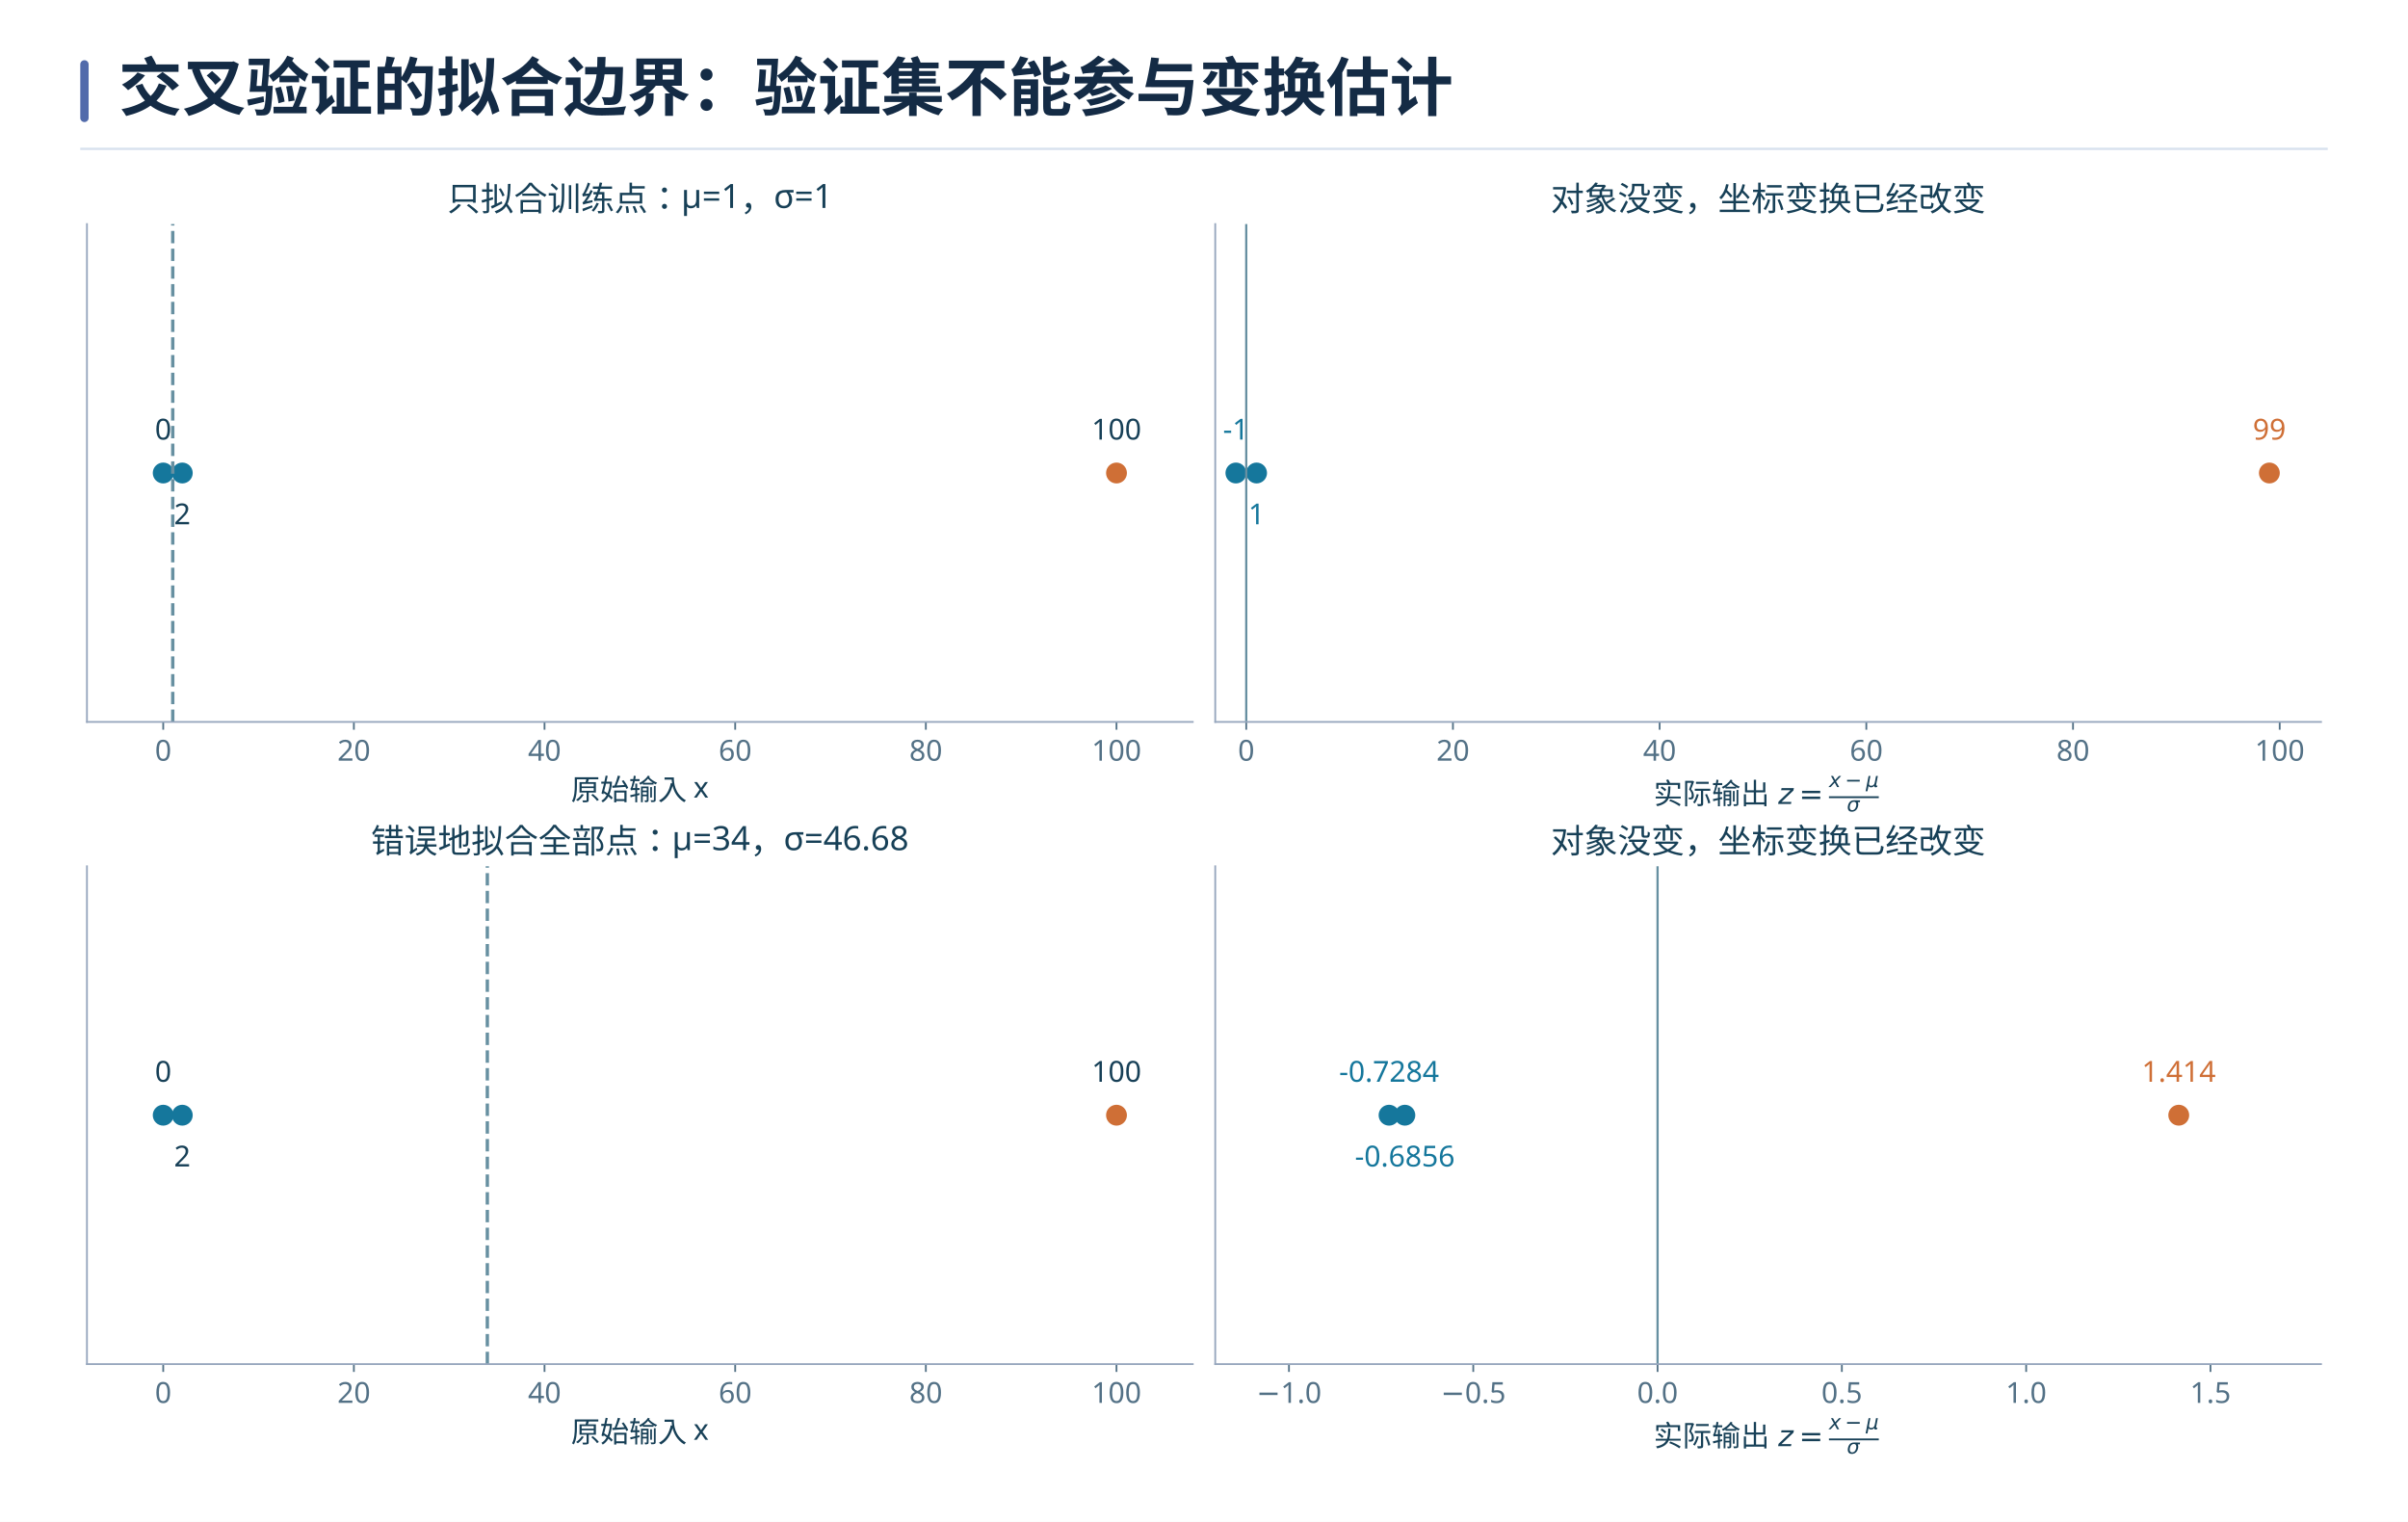
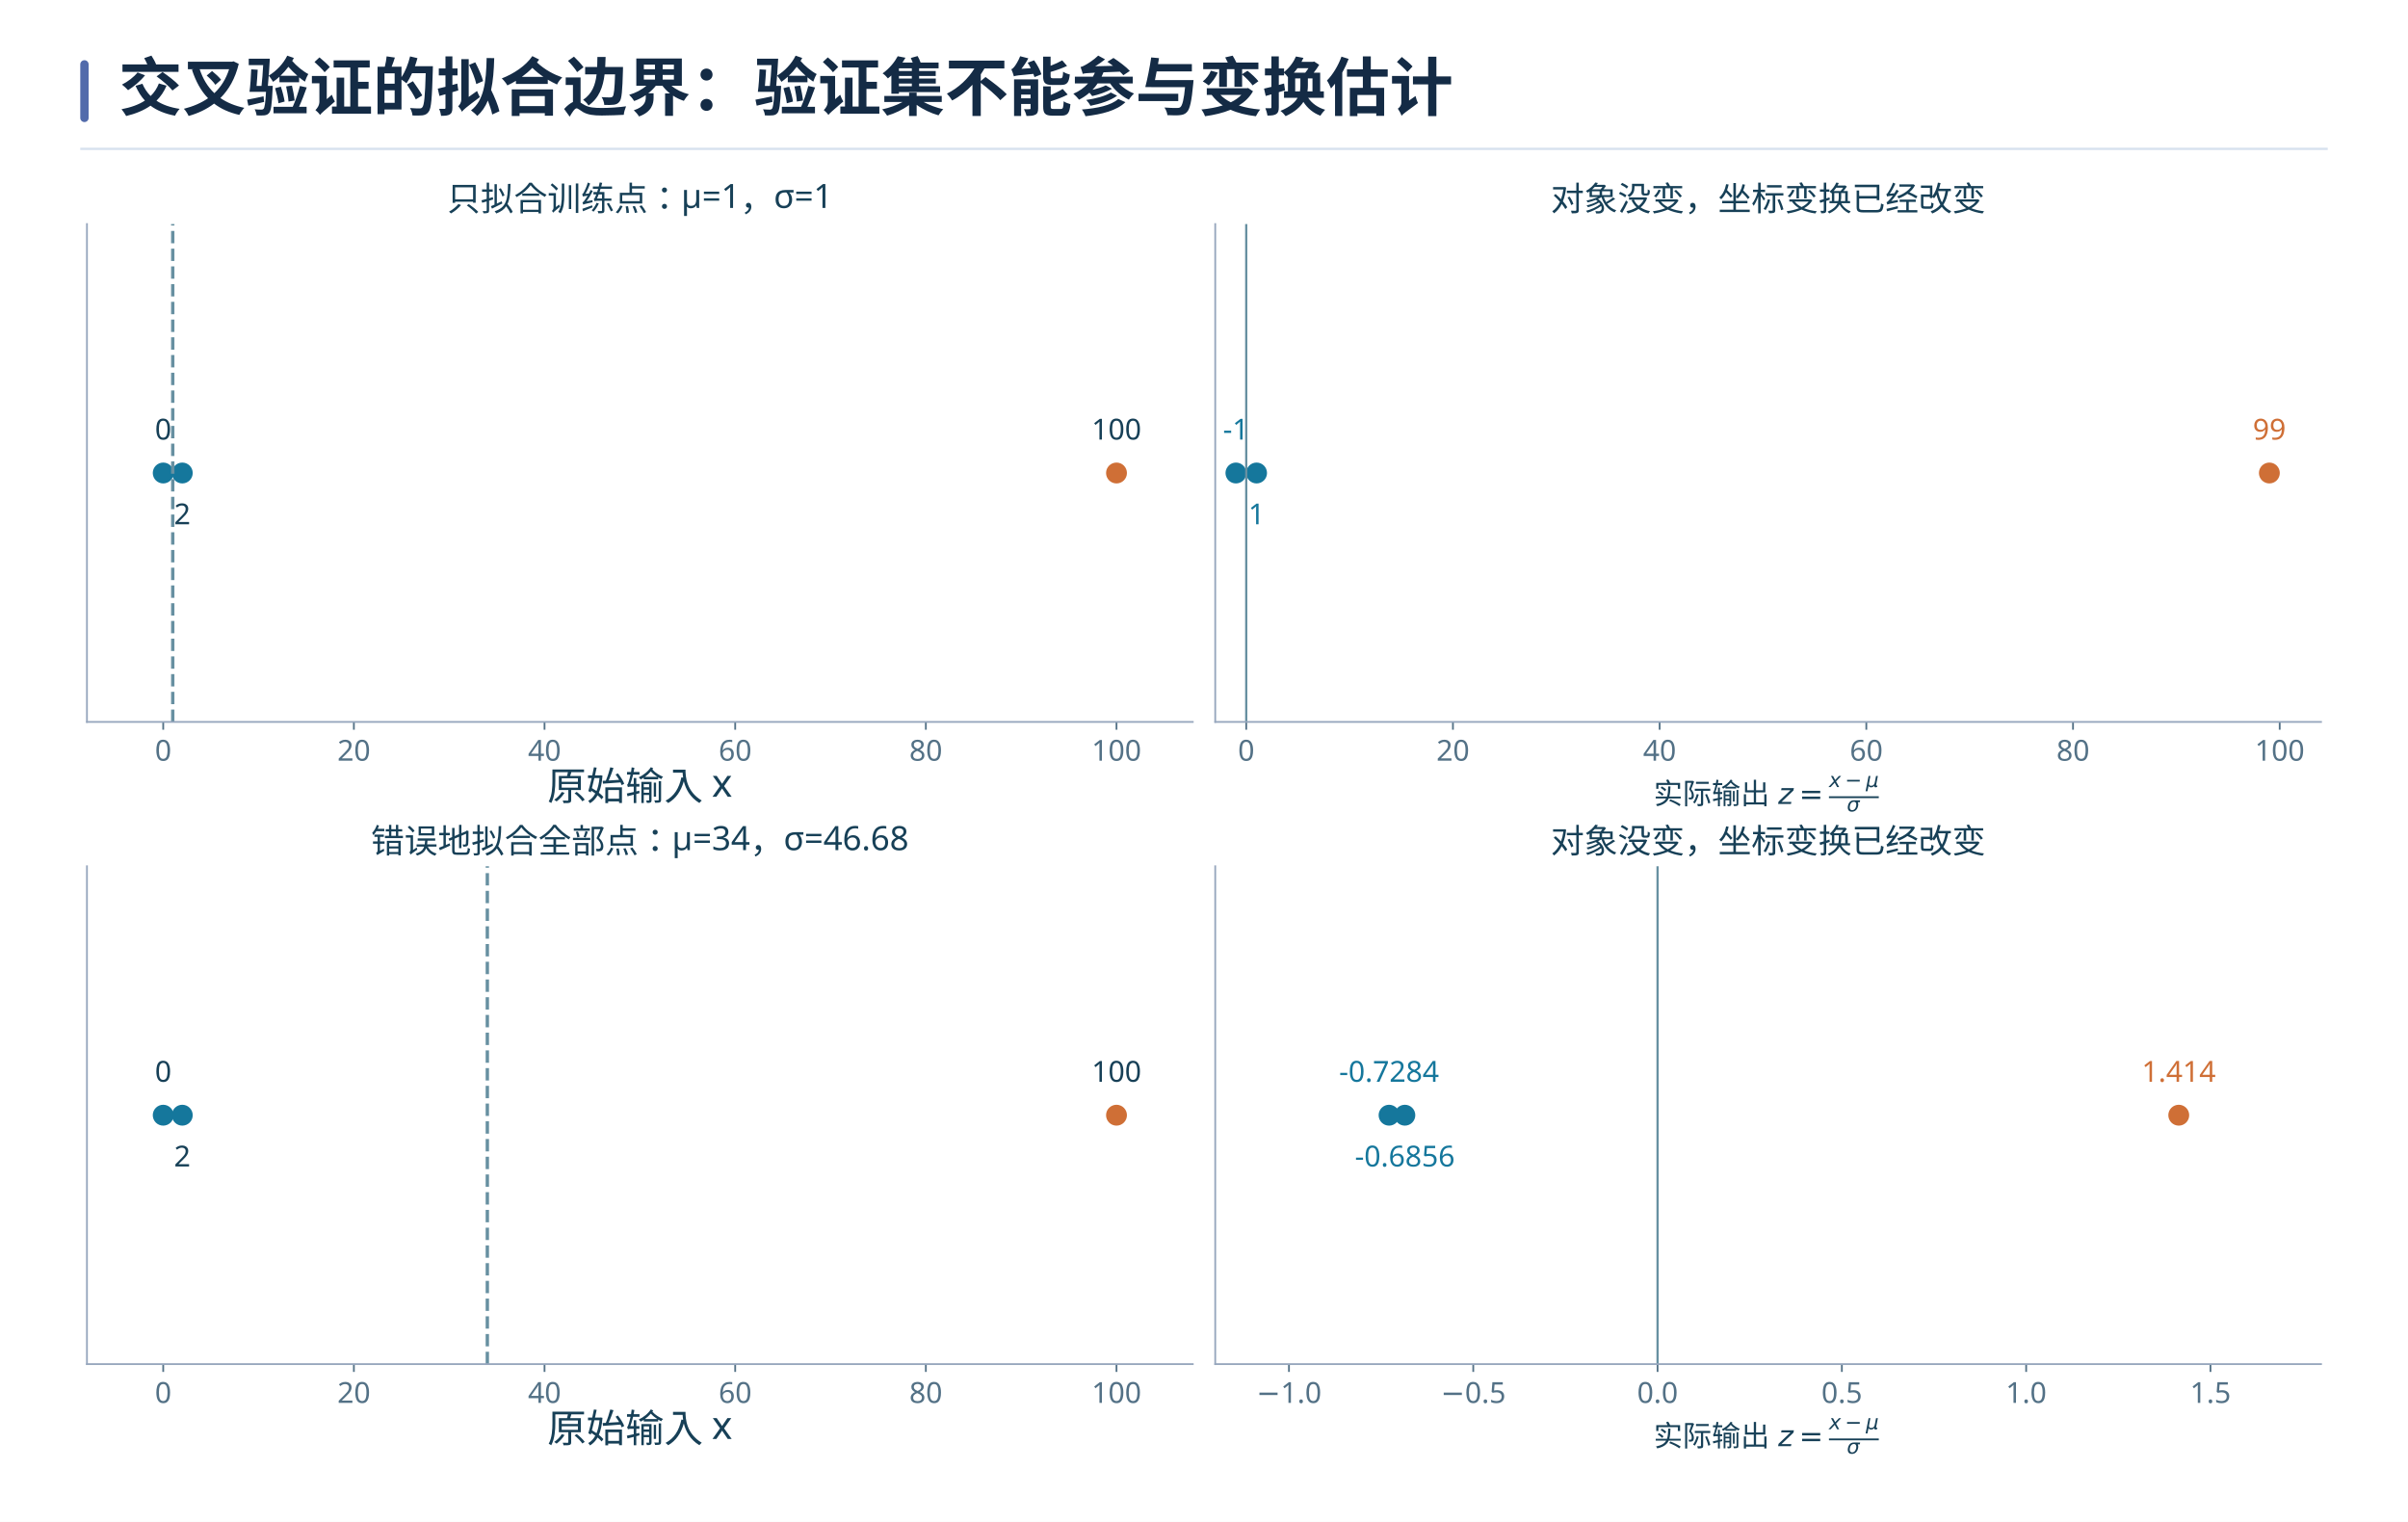
<svg xmlns="http://www.w3.org/2000/svg" xmlns:xlink="http://www.w3.org/1999/xlink" width="1440" height="910" viewBox="0 0 1440 910" role="img" aria-labelledby="book-plate-title">
  <rect width="1440" height="910" fill="#ffffff" />
  <g font-family="Microsoft YaHei, Noto Sans CJK SC, Arial, sans-serif">
    <rect x="48" y="36" width="5" height="37" rx="2.5" fill="#526bab" />
    <text x="71" y="66" font-size="38" font-weight="700" fill="#142b45">交叉验证的拟合边界：验证集不能参与变换估计</text>
    <path d="M48 89 H1392" stroke="#d7e1ee" stroke-width="1.4" />
  </g>
  <svg width="1344" height="768" viewBox="0 0 1008 576" version="1.1" x="48" y="106" overflow="hidden">
    <defs>
      <style type="text/css">*{stroke-linejoin: round; stroke-linecap: butt}</style>
    </defs>
    <g id="figure_1">
      <g id="patch_1">
        <path d="M 0 576 L 1008 576 L 1008 0 L 0 0 z " style="fill: #ffffff" />
      </g>
      <g id="axes_1">
        <g id="patch_2">
          <path d="M 3 244.256 L 498.96 244.256 L 498.96 20.991 L 3 20.991 z " style="fill: #ffffff" />
        </g>
        <g id="PathCollection_1">
          <defs>
            <path id="mc27ac53681" d="M 0 4.183 C 1.109 4.183 2.174 3.743 2.958 2.958 C 3.743 2.174 4.183 1.109 4.183 0 C 4.183 -1.109 3.743 -2.174 2.958 -2.958 C 2.174 -3.743 1.109 -4.183 0 -4.183 C -1.109 -4.183 -2.174 -3.743 -2.958 -2.958 C -3.743 -2.174 -4.183 -1.109 -4.183 0 C -4.183 1.109 -3.743 2.174 -2.958 2.958 C -2.174 3.743 -1.109 4.183 0 4.183 z " style="stroke: #15779c" />
          </defs>
          <g clip-path="url(#p30f805424d)">
            <use xlink:href="#mc27ac53681" x="37.204" y="132.624" style="fill: #15779c; stroke: #15779c" />
            <use xlink:href="#mc27ac53681" x="45.755" y="132.624" style="fill: #15779c; stroke: #15779c" />
          </g>
        </g>
        <g id="PathCollection_2">
          <defs>
            <path id="maf6f6023a9" d="M 0 4.183 C 1.109 4.183 2.174 3.743 2.958 2.958 C 3.743 2.174 4.183 1.109 4.183 0 C 4.183 -1.109 3.743 -2.174 2.958 -2.958 C 2.174 -3.743 1.109 -4.183 0 -4.183 C -1.109 -4.183 -2.174 -3.743 -2.958 -2.958 C -3.743 -2.174 -4.183 -1.109 -4.183 0 C -4.183 1.109 -3.743 2.174 -2.958 2.958 C -2.174 3.743 -1.109 4.183 0 4.183 z " style="stroke: #cf6f36" />
          </defs>
          <g clip-path="url(#p30f805424d)">
            <use xlink:href="#maf6f6023a9" x="464.756" y="132.624" style="fill: #cf6f36; stroke: #cf6f36" />
          </g>
        </g>
        <g id="matplotlib.axis_1">
          <g id="xtick_1">
            <g id="line2d_1">
              <defs>
                <path id="m1bde48a609" d="M 0 0 L 0 3.5 " style="stroke: #537186; stroke-width: 0.8" />
              </defs>
              <g>
                <use xlink:href="#m1bde48a609" x="37.204" y="244.256" style="fill: #537186; stroke: #537186; stroke-width: 0.8" />
              </g>
            </g>
            <g id="text_1">
              <text style="font-size: 13px; font-family: 'Microsoft YaHei'; text-anchor: middle; fill: #537186" x="37.204" y="261.648" transform="rotate(-0 37.20436 261.648)">0</text>
            </g>
          </g>
          <g id="xtick_2">
            <g id="line2d_2">
              <g>
                <use xlink:href="#m1bde48a609" x="122.715" y="244.256" style="fill: #537186; stroke: #537186; stroke-width: 0.8" />
              </g>
            </g>
            <g id="text_2">
              <text style="font-size: 13px; font-family: 'Microsoft YaHei'; text-anchor: middle; fill: #537186" x="122.715" y="261.648" transform="rotate(-0 122.7147 261.648)">20</text>
            </g>
          </g>
          <g id="xtick_3">
            <g id="line2d_3">
              <g>
                <use xlink:href="#m1bde48a609" x="208.225" y="244.256" style="fill: #537186; stroke: #537186; stroke-width: 0.8" />
              </g>
            </g>
            <g id="text_3">
              <text style="font-size: 13px; font-family: 'Microsoft YaHei'; text-anchor: middle; fill: #537186" x="208.225" y="261.648" transform="rotate(-0 208.225 261.648)">40</text>
            </g>
          </g>
          <g id="xtick_4">
            <g id="line2d_4">
              <g>
                <use xlink:href="#m1bde48a609" x="293.735" y="244.256" style="fill: #537186; stroke: #537186; stroke-width: 0.8" />
              </g>
            </g>
            <g id="text_4">
              <text style="font-size: 13px; font-family: 'Microsoft YaHei'; text-anchor: middle; fill: #537186" x="293.735" y="261.648" transform="rotate(-0 293.7353 261.648)">60</text>
            </g>
          </g>
          <g id="xtick_5">
            <g id="line2d_5">
              <g>
                <use xlink:href="#m1bde48a609" x="379.246" y="244.256" style="fill: #537186; stroke: #537186; stroke-width: 0.8" />
              </g>
            </g>
            <g id="text_5">
              <text style="font-size: 13px; font-family: 'Microsoft YaHei'; text-anchor: middle; fill: #537186" x="379.246" y="261.648" transform="rotate(-0 379.2456 261.648)">80</text>
            </g>
          </g>
          <g id="xtick_6">
            <g id="line2d_6">
              <g>
                <use xlink:href="#m1bde48a609" x="464.756" y="244.256" style="fill: #537186; stroke: #537186; stroke-width: 0.8" />
              </g>
            </g>
            <g id="text_6">
              <text style="font-size: 13px; font-family: 'Microsoft YaHei'; text-anchor: middle; fill: #537186" x="464.756" y="261.648" transform="rotate(-0 464.7559 261.648)">100</text>
            </g>
          </g>
          <g id="text_7">
-             <text style="font-size: 13px; font-family: 'Microsoft YaHei'; text-anchor: middle; fill: #174057" x="250.98" y="279.272" transform="rotate(-0 250.9801 279.2716)">原始输入 x</text>
+             <text style="font-size: 17.46px; font-family: 'Microsoft YaHei'; text-anchor: middle; fill: #174057" x="250.98" y="279.272" transform="rotate(-0 250.9801 279.2716)">原始输入 x</text>
          </g>
        </g>
        <g id="matplotlib.axis_2" />
        <g id="line2d_7">
          <path d="M 41.48 244.256 L 41.48 20.991 " clip-path="url(#p30f805424d)" style="fill: none; stroke-dasharray: 5.55,2.4; stroke-dashoffset: 0; stroke: #6790a1; stroke-width: 1.5" />
        </g>
        <g id="patch_3">
          <path d="M 3 244.256 L 3 20.991 " style="fill: none; stroke: #96a6bd; stroke-width: 0.8; stroke-linejoin: miter; stroke-linecap: square" />
        </g>
        <g id="patch_4">
          <path d="M 3 244.256 L 498.96 244.256 " style="fill: none; stroke: #96a6bd; stroke-width: 0.8; stroke-linejoin: miter; stroke-linecap: square" />
        </g>
        <g id="text_8">
          <text style="font-size: 13px; font-family: 'Microsoft YaHei'; text-anchor: middle; fill: #174057" x="37.204" y="117.624" transform="rotate(-0 37.20436 117.6235)">0</text>
        </g>
        <g id="text_9">
          <text style="font-size: 13px; font-family: 'Microsoft YaHei'; text-anchor: middle; fill: #174057" x="45.755" y="155.624" transform="rotate(-0 45.75539 155.6235)">2</text>
        </g>
        <g id="text_10">
          <text style="font-size: 13px; font-family: 'Microsoft YaHei'; text-anchor: middle; fill: #174057" x="464.756" y="117.624" transform="rotate(-0 464.7559 117.6235)">100</text>
        </g>
        <g id="text_11">
          <text style="font-size: 15px; font-family: 'Microsoft YaHei'; text-anchor: middle; fill: #174057" x="250.98" y="14.991" transform="rotate(-0 250.9801 14.99086)">只拟合训练点：μ=1，σ=1</text>
        </g>
      </g>
      <g id="axes_2">
        <g id="patch_5">
          <path d="M 509.04 244.256 L 1005 244.256 L 1005 20.991 L 509.04 20.991 z " style="fill: #ffffff" />
        </g>
        <g id="PathCollection_3">
          <defs>
            <path id="C0_0_fd7e478683" d="M 0 4.183 C 1.109 4.183 2.174 3.743 2.958 2.958 C 3.743 2.174 4.183 1.109 4.183 -0 C 4.183 -1.109 3.743 -2.174 2.958 -2.958 C 2.174 -3.743 1.109 -4.183 0 -4.183 C -1.109 -4.183 -2.174 -3.743 -2.958 -2.958 C -3.743 -2.174 -4.183 -1.109 -4.183 0 C -4.183 1.109 -3.743 2.174 -2.958 2.958 C -2.174 3.743 -1.109 4.183 0 4.183 z " />
          </defs>
          <g clip-path="url(#p807c20717e)">
            <use xlink:href="#C0_0_fd7e478683" x="518.31" y="132.624" style="fill: #15779c; stroke: #15779c" />
          </g>
          <g clip-path="url(#p807c20717e)">
            <use xlink:href="#C0_0_fd7e478683" x="527.581" y="132.624" style="fill: #15779c; stroke: #15779c" />
          </g>
          <g clip-path="url(#p807c20717e)">
            <use xlink:href="#C0_0_fd7e478683" x="981.824" y="132.624" style="fill: #cf6f36; stroke: #cf6f36" />
          </g>
        </g>
        <g id="matplotlib.axis_3">
          <g id="xtick_7">
            <g id="line2d_8">
              <g>
                <use xlink:href="#m1bde48a609" x="522.945" y="244.256" style="fill: #537186; stroke: #537186; stroke-width: 0.8" />
              </g>
            </g>
            <g id="text_12">
              <text style="font-size: 13px; font-family: 'Microsoft YaHei'; text-anchor: middle; fill: #537186" x="522.945" y="261.648" transform="rotate(-0 522.9454 261.648)">0</text>
            </g>
          </g>
          <g id="xtick_8">
            <g id="line2d_9">
              <g>
                <use xlink:href="#m1bde48a609" x="615.648" y="244.256" style="fill: #537186; stroke: #537186; stroke-width: 0.8" />
              </g>
            </g>
            <g id="text_13">
              <text style="font-size: 13px; font-family: 'Microsoft YaHei'; text-anchor: middle; fill: #537186" x="615.648" y="261.648" transform="rotate(-0 615.6482 261.648)">20</text>
            </g>
          </g>
          <g id="xtick_9">
            <g id="line2d_10">
              <g>
                <use xlink:href="#m1bde48a609" x="708.351" y="244.256" style="fill: #537186; stroke: #537186; stroke-width: 0.8" />
              </g>
            </g>
            <g id="text_14">
              <text style="font-size: 13px; font-family: 'Microsoft YaHei'; text-anchor: middle; fill: #537186" x="708.351" y="261.648" transform="rotate(-0 708.3509 261.648)">40</text>
            </g>
          </g>
          <g id="xtick_10">
            <g id="line2d_11">
              <g>
                <use xlink:href="#m1bde48a609" x="801.054" y="244.256" style="fill: #537186; stroke: #537186; stroke-width: 0.8" />
              </g>
            </g>
            <g id="text_15">
              <text style="font-size: 13px; font-family: 'Microsoft YaHei'; text-anchor: middle; fill: #537186" x="801.054" y="261.648" transform="rotate(-0 801.0537 261.648)">60</text>
            </g>
          </g>
          <g id="xtick_11">
            <g id="line2d_12">
              <g>
                <use xlink:href="#m1bde48a609" x="893.756" y="244.256" style="fill: #537186; stroke: #537186; stroke-width: 0.8" />
              </g>
            </g>
            <g id="text_16">
              <text style="font-size: 13px; font-family: 'Microsoft YaHei'; text-anchor: middle; fill: #537186" x="893.756" y="261.648" transform="rotate(-0 893.7564 261.648)">80</text>
            </g>
          </g>
          <g id="xtick_12">
            <g id="line2d_13">
              <g>
                <use xlink:href="#m1bde48a609" x="986.459" y="244.256" style="fill: #537186; stroke: #537186; stroke-width: 0.8" />
              </g>
            </g>
            <g id="text_17">
              <text style="font-size: 13px; font-family: 'Microsoft YaHei'; text-anchor: middle; fill: #537186" x="986.459" y="261.648" transform="rotate(-0 986.4592 261.648)">100</text>
            </g>
          </g>
          <g id="text_18">
            <g style="fill: #174057" transform="translate(705.6699 281.4898)">
              <text>
                <tspan x="0" y="-0.436" style="font-size: 13px; font-family: 'Microsoft YaHei'; fill: #174057">实</tspan>
                <tspan x="13" y="-0.436" style="font-size: 13px; font-family: 'Microsoft YaHei'; fill: #174057">际</tspan>
                <tspan x="26" y="-0.436" style="font-size: 13px; font-family: 'Microsoft YaHei'; fill: #174057">输</tspan>
                <tspan x="39" y="-0.436" style="font-size: 13px; font-family: 'Microsoft YaHei'; fill: #174057">出</tspan>
                <tspan x="52" y="-0.436" style="font-size: 13px; font-family: 'Microsoft YaHei'; fill: #174057"> </tspan>
                <tspan x="55.847" y="-0.436" style="font-style: oblique; font-size: 13px; font-family: 'DejaVu Sans'; fill: #174057">z</tspan>
                <tspan x="65.203" y="-0.436" style="font-size: 13px; font-family: 'DejaVu Sans'; fill: #174057">=</tspan>
                <tspan x="78.628" y="-8.023" style="font-style: oblique; font-size: 9.1px; font-family: 'DejaVu Sans'; fill: #174057">x</tspan>
                <tspan x="86.628" y="2.908" style="font-style: oblique; font-size: 9.1px; font-family: 'DejaVu Sans'; fill: #174057">σ</tspan>
                <tspan x="95.184" y="-8.023" style="font-style: oblique; font-size: 9.1px; font-family: 'DejaVu Sans'; fill: #174057">μ</tspan>
                <tspan x="85.787" y="-8.023" style="font-size: 9.1px; font-family: 'DejaVu Sans'; fill: #174057">−</tspan>
              </text>
              <rect x="78.628" y="-3.881" width="22.346" height="0.812" />
            </g>
          </g>
        </g>
        <g id="matplotlib.axis_4" />
        <g id="line2d_14">
          <path d="M 522.945 244.256 L 522.945 20.991 " clip-path="url(#p807c20717e)" style="fill: none; stroke: #6790a1; stroke-linecap: square" />
        </g>
        <g id="patch_6">
          <path d="M 509.04 244.256 L 509.04 20.991 " style="fill: none; stroke: #96a6bd; stroke-width: 0.8; stroke-linejoin: miter; stroke-linecap: square" />
        </g>
        <g id="patch_7">
          <path d="M 509.04 244.256 L 1005 244.256 " style="fill: none; stroke: #96a6bd; stroke-width: 0.8; stroke-linejoin: miter; stroke-linecap: square" />
        </g>
        <g id="text_19">
          <text style="font-size: 13px; font-family: 'Microsoft YaHei'; text-anchor: middle; fill: #15779c" x="518.31" y="117.624" transform="rotate(-0 518.3103 117.6235)">-1</text>
        </g>
        <g id="text_20">
          <text style="font-size: 13px; font-family: 'Microsoft YaHei'; text-anchor: middle; fill: #15779c" x="527.581" y="155.624" transform="rotate(-0 527.5806 155.6235)">1</text>
        </g>
        <g id="text_21">
          <text style="font-size: 13px; font-family: 'Microsoft YaHei'; text-anchor: middle; fill: #cf6f36" x="981.824" y="117.624" transform="rotate(-0 981.8241 117.6235)">99</text>
        </g>
        <g id="text_22">
          <text style="font-size: 15px; font-family: 'Microsoft YaHei'; text-anchor: middle; fill: #174057" x="757.02" y="14.991" transform="rotate(-0 757.0199 14.99086)">对象没变，坐标变换已经改变</text>
        </g>
      </g>
      <g id="axes_3">
        <g id="patch_8">
          <path d="M 3 532.256 L 498.96 532.256 L 498.96 308.991 L 3 308.991 z " style="fill: #ffffff" />
        </g>
        <g id="PathCollection_4">
          <g clip-path="url(#p3cd3c41c37)">
            <use xlink:href="#mc27ac53681" x="37.204" y="420.624" style="fill: #15779c; stroke: #15779c" />
            <use xlink:href="#mc27ac53681" x="45.755" y="420.624" style="fill: #15779c; stroke: #15779c" />
          </g>
        </g>
        <g id="PathCollection_5">
          <g clip-path="url(#p3cd3c41c37)">
            <use xlink:href="#maf6f6023a9" x="464.756" y="420.624" style="fill: #cf6f36; stroke: #cf6f36" />
          </g>
        </g>
        <g id="matplotlib.axis_5">
          <g id="xtick_13">
            <g id="line2d_15">
              <g>
                <use xlink:href="#m1bde48a609" x="37.204" y="532.256" style="fill: #537186; stroke: #537186; stroke-width: 0.8" />
              </g>
            </g>
            <g id="text_23">
              <text style="font-size: 13px; font-family: 'Microsoft YaHei'; text-anchor: middle; fill: #537186" x="37.204" y="549.648" transform="rotate(-0 37.20436 549.648)">0</text>
            </g>
          </g>
          <g id="xtick_14">
            <g id="line2d_16">
              <g>
                <use xlink:href="#m1bde48a609" x="122.715" y="532.256" style="fill: #537186; stroke: #537186; stroke-width: 0.8" />
              </g>
            </g>
            <g id="text_24">
              <text style="font-size: 13px; font-family: 'Microsoft YaHei'; text-anchor: middle; fill: #537186" x="122.715" y="549.648" transform="rotate(-0 122.7147 549.648)">20</text>
            </g>
          </g>
          <g id="xtick_15">
            <g id="line2d_17">
              <g>
                <use xlink:href="#m1bde48a609" x="208.225" y="532.256" style="fill: #537186; stroke: #537186; stroke-width: 0.8" />
              </g>
            </g>
            <g id="text_25">
              <text style="font-size: 13px; font-family: 'Microsoft YaHei'; text-anchor: middle; fill: #537186" x="208.225" y="549.648" transform="rotate(-0 208.225 549.648)">40</text>
            </g>
          </g>
          <g id="xtick_16">
            <g id="line2d_18">
              <g>
                <use xlink:href="#m1bde48a609" x="293.735" y="532.256" style="fill: #537186; stroke: #537186; stroke-width: 0.8" />
              </g>
            </g>
            <g id="text_26">
              <text style="font-size: 13px; font-family: 'Microsoft YaHei'; text-anchor: middle; fill: #537186" x="293.735" y="549.648" transform="rotate(-0 293.7353 549.648)">60</text>
            </g>
          </g>
          <g id="xtick_17">
            <g id="line2d_19">
              <g>
                <use xlink:href="#m1bde48a609" x="379.246" y="532.256" style="fill: #537186; stroke: #537186; stroke-width: 0.8" />
              </g>
            </g>
            <g id="text_27">
              <text style="font-size: 13px; font-family: 'Microsoft YaHei'; text-anchor: middle; fill: #537186" x="379.246" y="549.648" transform="rotate(-0 379.2456 549.648)">80</text>
            </g>
          </g>
          <g id="xtick_18">
            <g id="line2d_20">
              <g>
                <use xlink:href="#m1bde48a609" x="464.756" y="532.256" style="fill: #537186; stroke: #537186; stroke-width: 0.8" />
              </g>
            </g>
            <g id="text_28">
              <text style="font-size: 13px; font-family: 'Microsoft YaHei'; text-anchor: middle; fill: #537186" x="464.756" y="549.648" transform="rotate(-0 464.7559 549.648)">100</text>
            </g>
          </g>
          <g id="text_29">
-             <text style="font-size: 13px; font-family: 'Microsoft YaHei'; text-anchor: middle; fill: #174057" x="250.98" y="567.272" transform="rotate(-0 250.9801 567.2716)">原始输入 x</text>
+             <text style="font-size: 17.46px; font-family: 'Microsoft YaHei'; text-anchor: middle; fill: #174057" x="250.98" y="567.272" transform="rotate(-0 250.9801 567.2716)">原始输入 x</text>
          </g>
        </g>
        <g id="matplotlib.axis_6" />
        <g id="line2d_21">
          <path d="M 182.572 532.256 L 182.572 308.991 " clip-path="url(#p3cd3c41c37)" style="fill: none; stroke-dasharray: 5.55,2.4; stroke-dashoffset: 0; stroke: #6790a1; stroke-width: 1.5" />
        </g>
        <g id="patch_9">
          <path d="M 3 532.256 L 3 308.991 " style="fill: none; stroke: #96a6bd; stroke-width: 0.8; stroke-linejoin: miter; stroke-linecap: square" />
        </g>
        <g id="patch_10">
          <path d="M 3 532.256 L 498.96 532.256 " style="fill: none; stroke: #96a6bd; stroke-width: 0.8; stroke-linejoin: miter; stroke-linecap: square" />
        </g>
        <g id="text_30">
          <text style="font-size: 13px; font-family: 'Microsoft YaHei'; text-anchor: middle; fill: #174057" x="37.204" y="405.624" transform="rotate(-0 37.20436 405.6235)">0</text>
        </g>
        <g id="text_31">
          <text style="font-size: 13px; font-family: 'Microsoft YaHei'; text-anchor: middle; fill: #174057" x="45.755" y="443.624" transform="rotate(-0 45.75539 443.6235)">2</text>
        </g>
        <g id="text_32">
          <text style="font-size: 13px; font-family: 'Microsoft YaHei'; text-anchor: middle; fill: #174057" x="464.756" y="405.624" transform="rotate(-0 464.7559 405.6235)">100</text>
        </g>
        <g id="text_33">
          <text style="font-size: 15px; font-family: 'Microsoft YaHei'; text-anchor: middle; fill: #174057" x="250.98" y="302.991" transform="rotate(-0 250.9801 302.9909)">错误地拟合全部点：μ=34，σ=46.68</text>
        </g>
      </g>
      <g id="axes_4">
        <g id="patch_11">
          <path d="M 509.04 532.256 L 1005 532.256 L 1005 308.991 L 509.04 308.991 z " style="fill: #ffffff" />
        </g>
        <g id="PathCollection_6">
          <defs>
            <path id="C1_0_72657f9dbe" d="M 0 4.183 C 1.109 4.183 2.174 3.743 2.958 2.958 C 3.743 2.174 4.183 1.109 4.183 -0 C 4.183 -1.109 3.743 -2.174 2.958 -2.958 C 2.174 -3.743 1.109 -4.183 0 -4.183 C -1.109 -4.183 -2.174 -3.743 -2.958 -2.958 C -3.743 -2.174 -4.183 -1.109 -4.183 0 C -4.183 1.109 -3.743 2.174 -2.958 2.958 C -2.174 3.743 -1.109 4.183 0 4.183 z " />
          </defs>
          <g clip-path="url(#p0c3eaecbf5)">
            <use xlink:href="#C1_0_72657f9dbe" x="587.001" y="420.624" style="fill: #15779c; stroke: #15779c" />
          </g>
          <g clip-path="url(#p0c3eaecbf5)">
            <use xlink:href="#C1_0_72657f9dbe" x="594.085" y="420.624" style="fill: #15779c; stroke: #15779c" />
          </g>
          <g clip-path="url(#p0c3eaecbf5)">
            <use xlink:href="#C1_0_72657f9dbe" x="941.186" y="420.624" style="fill: #cf6f36; stroke: #cf6f36" />
          </g>
        </g>
        <g id="matplotlib.axis_7">
          <g id="xtick_19">
            <g id="line2d_22">
              <g>
                <use xlink:href="#m1bde48a609" x="542.104" y="532.256" style="fill: #537186; stroke: #537186; stroke-width: 0.8" />
              </g>
            </g>
            <g id="text_34">
              <text style="font-size: 13px; font-family: 'Microsoft YaHei'; text-anchor: middle; fill: #537186" x="542.104" y="549.648" transform="rotate(-0 542.104 549.648)">−1.0</text>
            </g>
          </g>
          <g id="xtick_20">
            <g id="line2d_23">
              <g>
                <use xlink:href="#m1bde48a609" x="624.764" y="532.256" style="fill: #537186; stroke: #537186; stroke-width: 0.8" />
              </g>
            </g>
            <g id="text_35">
              <text style="font-size: 13px; font-family: 'Microsoft YaHei'; text-anchor: middle; fill: #537186" x="624.764" y="549.648" transform="rotate(-0 624.7639 549.648)">−0.5</text>
            </g>
          </g>
          <g id="xtick_21">
            <g id="line2d_24">
              <g>
                <use xlink:href="#m1bde48a609" x="707.424" y="532.256" style="fill: #537186; stroke: #537186; stroke-width: 0.8" />
              </g>
            </g>
            <g id="text_36">
              <text style="font-size: 13px; font-family: 'Microsoft YaHei'; text-anchor: middle; fill: #537186" x="707.424" y="549.648" transform="rotate(-0 707.4239 549.648)">0.0</text>
            </g>
          </g>
          <g id="xtick_22">
            <g id="line2d_25">
              <g>
                <use xlink:href="#m1bde48a609" x="790.084" y="532.256" style="fill: #537186; stroke: #537186; stroke-width: 0.8" />
              </g>
            </g>
            <g id="text_37">
              <text style="font-size: 13px; font-family: 'Microsoft YaHei'; text-anchor: middle; fill: #537186" x="790.084" y="549.648" transform="rotate(-0 790.0839 549.648)">0.5</text>
            </g>
          </g>
          <g id="xtick_23">
            <g id="line2d_26">
              <g>
                <use xlink:href="#m1bde48a609" x="872.744" y="532.256" style="fill: #537186; stroke: #537186; stroke-width: 0.8" />
              </g>
            </g>
            <g id="text_38">
              <text style="font-size: 13px; font-family: 'Microsoft YaHei'; text-anchor: middle; fill: #537186" x="872.744" y="549.648" transform="rotate(-0 872.7438 549.648)">1.0</text>
            </g>
          </g>
          <g id="xtick_24">
            <g id="line2d_27">
              <g>
                <use xlink:href="#m1bde48a609" x="955.404" y="532.256" style="fill: #537186; stroke: #537186; stroke-width: 0.8" />
              </g>
            </g>
            <g id="text_39">
              <text style="font-size: 13px; font-family: 'Microsoft YaHei'; text-anchor: middle; fill: #537186" x="955.404" y="549.648" transform="rotate(-0 955.4038 549.648)">1.5</text>
            </g>
          </g>
          <g id="text_40">
            <g style="fill: #174057" transform="translate(705.6699 569.4898)">
              <text>
                <tspan x="0" y="-0.436" style="font-size: 13px; font-family: 'Microsoft YaHei'; fill: #174057">实</tspan>
                <tspan x="13" y="-0.436" style="font-size: 13px; font-family: 'Microsoft YaHei'; fill: #174057">际</tspan>
                <tspan x="26" y="-0.436" style="font-size: 13px; font-family: 'Microsoft YaHei'; fill: #174057">输</tspan>
                <tspan x="39" y="-0.436" style="font-size: 13px; font-family: 'Microsoft YaHei'; fill: #174057">出</tspan>
                <tspan x="52" y="-0.436" style="font-size: 13px; font-family: 'Microsoft YaHei'; fill: #174057"> </tspan>
                <tspan x="55.847" y="-0.436" style="font-style: oblique; font-size: 13px; font-family: 'DejaVu Sans'; fill: #174057">z</tspan>
                <tspan x="65.203" y="-0.436" style="font-size: 13px; font-family: 'DejaVu Sans'; fill: #174057">=</tspan>
                <tspan x="78.628" y="-8.023" style="font-style: oblique; font-size: 9.1px; font-family: 'DejaVu Sans'; fill: #174057">x</tspan>
                <tspan x="86.628" y="2.908" style="font-style: oblique; font-size: 9.1px; font-family: 'DejaVu Sans'; fill: #174057">σ</tspan>
                <tspan x="95.184" y="-8.023" style="font-style: oblique; font-size: 9.1px; font-family: 'DejaVu Sans'; fill: #174057">μ</tspan>
                <tspan x="85.787" y="-8.023" style="font-size: 9.1px; font-family: 'DejaVu Sans'; fill: #174057">−</tspan>
              </text>
              <rect x="78.628" y="-3.881" width="22.346" height="0.812" />
            </g>
          </g>
        </g>
        <g id="matplotlib.axis_8" />
        <g id="line2d_28">
          <path d="M 707.424 532.256 L 707.424 308.991 " clip-path="url(#p0c3eaecbf5)" style="fill: none; stroke: #6790a1; stroke-linecap: square" />
        </g>
        <g id="patch_12">
          <path d="M 509.04 532.256 L 509.04 308.991 " style="fill: none; stroke: #96a6bd; stroke-width: 0.8; stroke-linejoin: miter; stroke-linecap: square" />
        </g>
        <g id="patch_13">
          <path d="M 509.04 532.256 L 1005 532.256 " style="fill: none; stroke: #96a6bd; stroke-width: 0.8; stroke-linejoin: miter; stroke-linecap: square" />
        </g>
        <g id="text_41">
          <text style="font-size: 13px; font-family: 'Microsoft YaHei'; text-anchor: middle; fill: #15779c" x="587.001" y="405.624" transform="rotate(-0 587.0011 405.6235)">-0.7284</text>
        </g>
        <g id="text_42">
          <text style="font-size: 13px; font-family: 'Microsoft YaHei'; text-anchor: middle; fill: #15779c" x="594.085" y="443.624" transform="rotate(-0 594.0848 443.6235)">-0.6856</text>
        </g>
        <g id="text_43">
          <text style="font-size: 13px; font-family: 'Microsoft YaHei'; text-anchor: middle; fill: #cf6f36" x="941.186" y="405.624" transform="rotate(-0 941.1858 405.6235)">1.414</text>
        </g>
        <g id="text_44">
          <text style="font-size: 15px; font-family: 'Microsoft YaHei'; text-anchor: middle; fill: #174057" x="757.02" y="302.991" transform="rotate(-0 757.0199 302.9909)">对象没变，坐标变换已经改变</text>
        </g>
      </g>
    </g>
    <defs>
      <clipPath id="p30f805424d">
        <rect x="3" y="20.991" width="495.96" height="223.265" />
      </clipPath>
      <clipPath id="p807c20717e">
        <rect x="509.04" y="20.991" width="495.96" height="223.265" />
      </clipPath>
      <clipPath id="p3cd3c41c37">
        <rect x="3" y="308.991" width="495.96" height="223.265" />
      </clipPath>
      <clipPath id="p0c3eaecbf5">
        <rect x="509.04" y="308.991" width="495.96" height="223.265" />
      </clipPath>
    </defs>
  </svg>
</svg>
